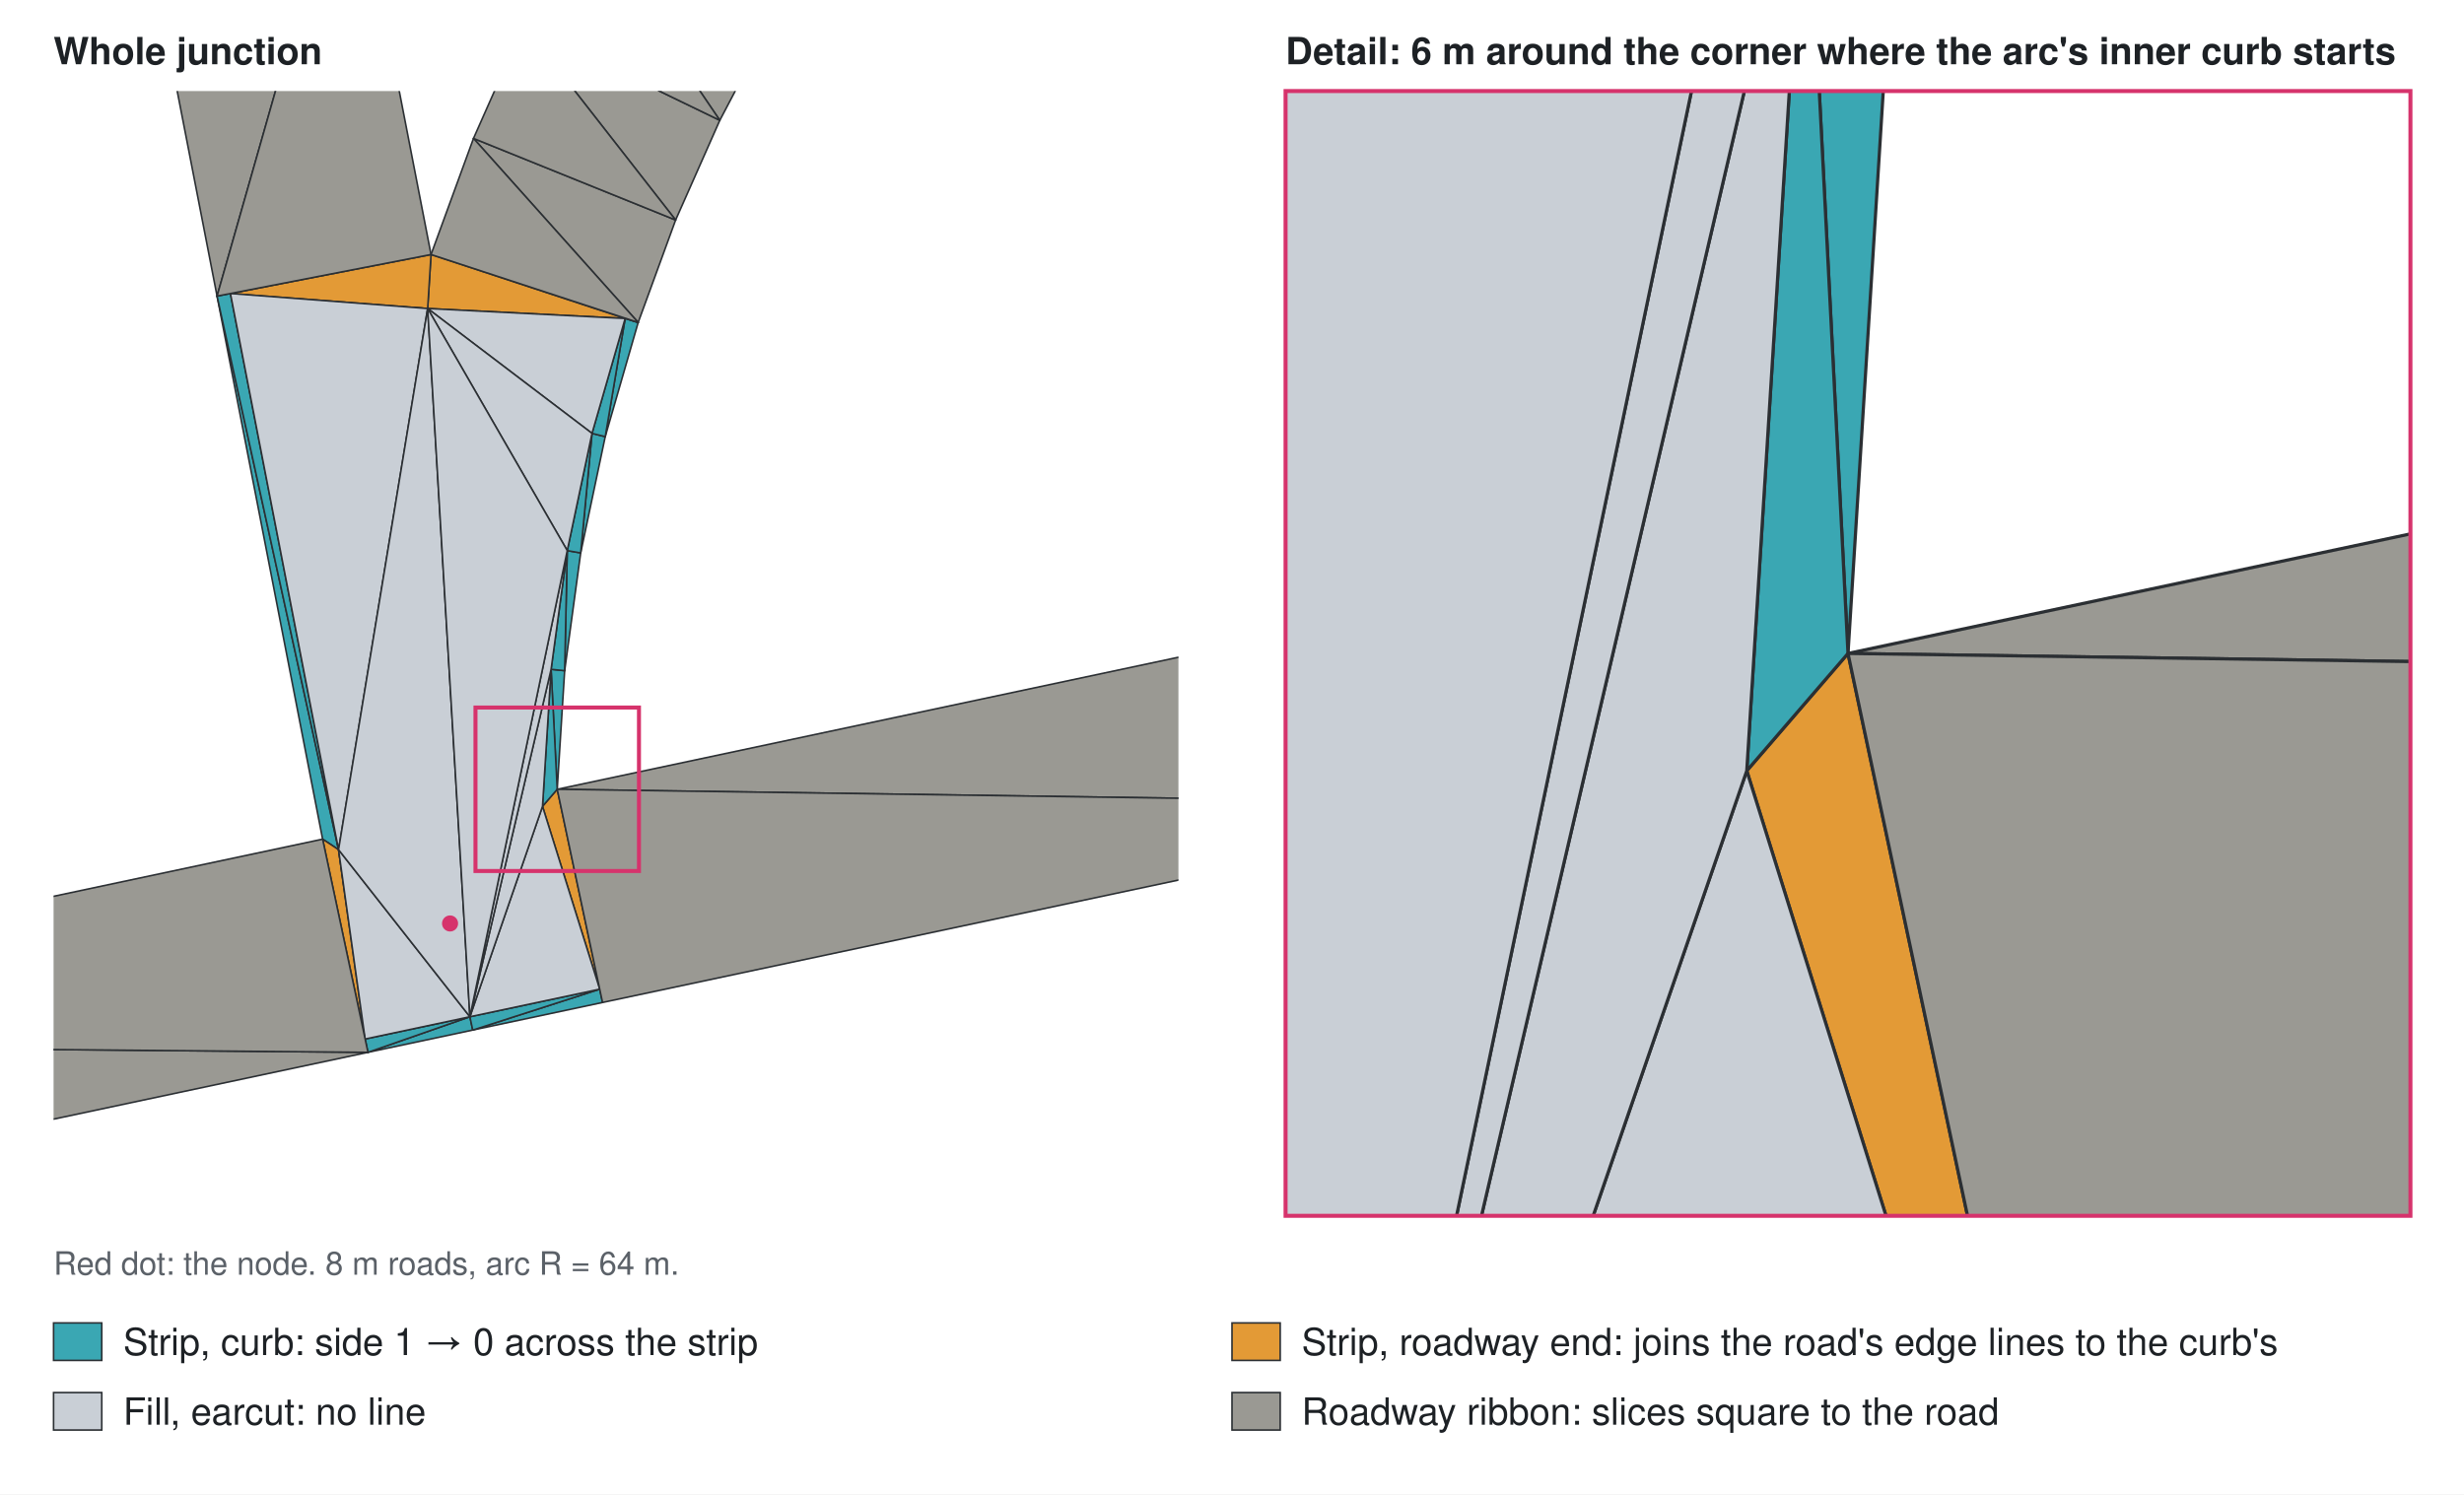
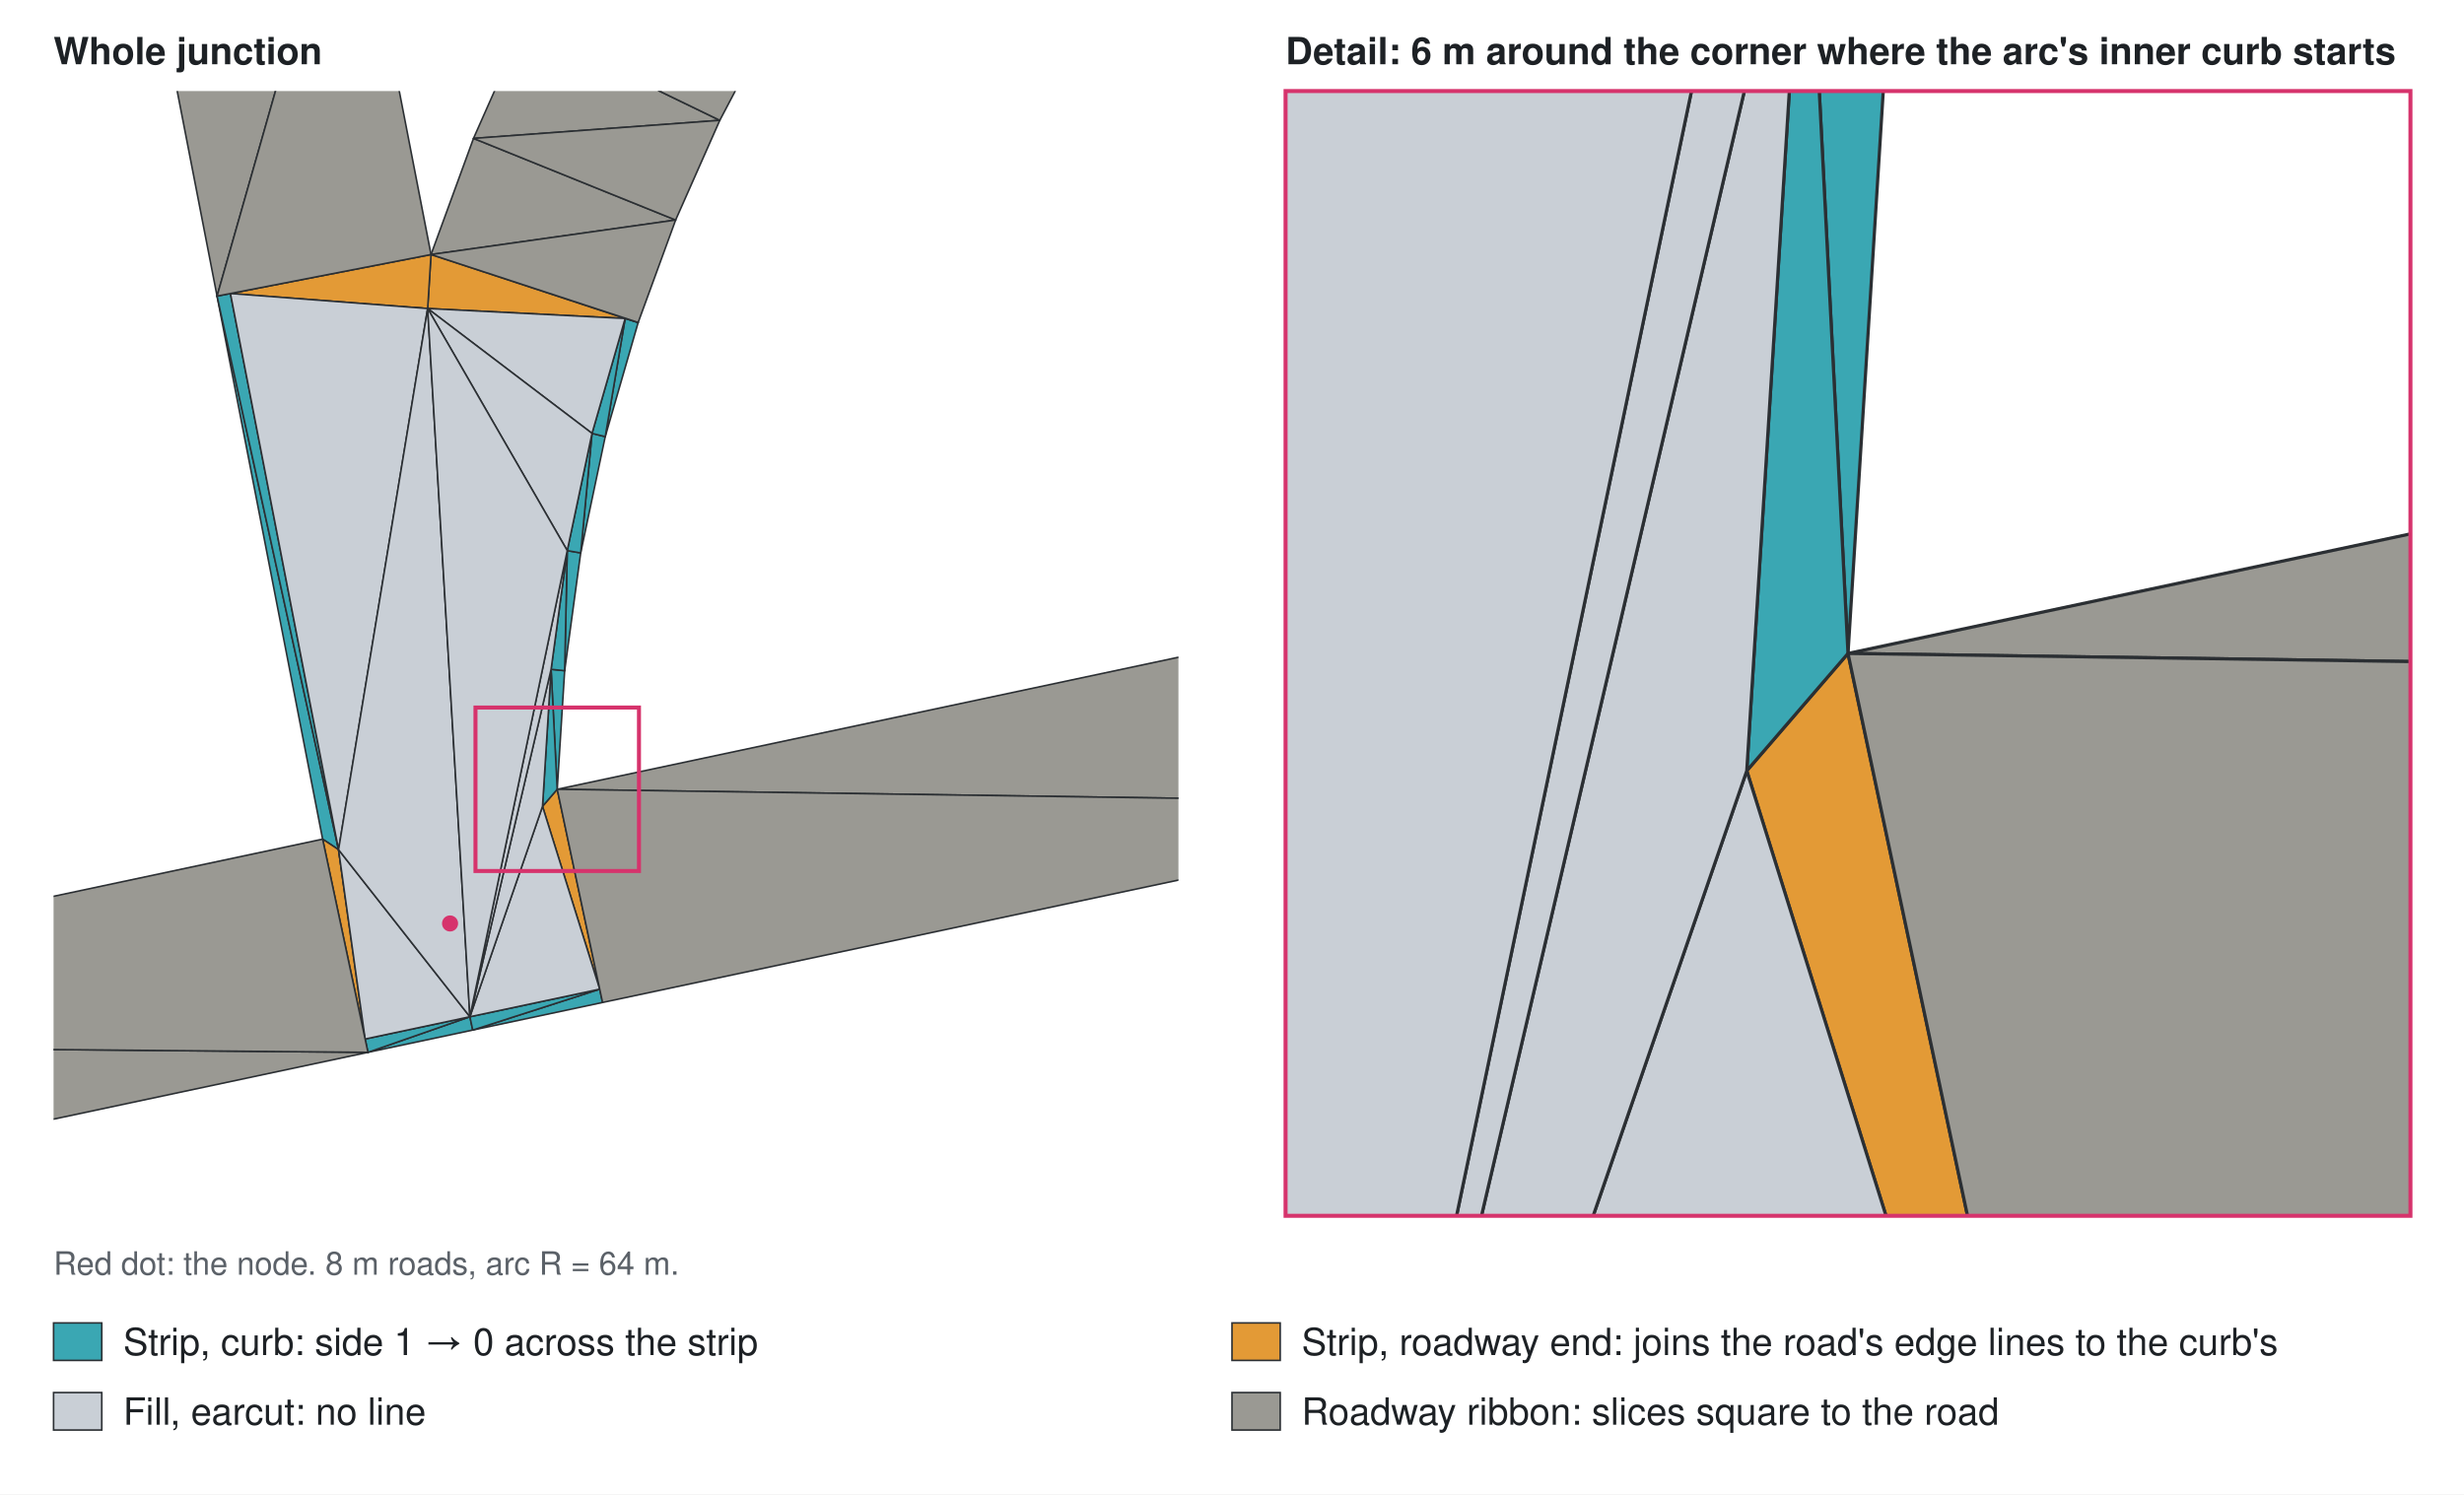
<svg xmlns="http://www.w3.org/2000/svg" width="920" height="558" font-family="Segoe UI, Helvetica, Arial, sans-serif" font-size="14" fill="#1d2125">
  <style>.tri { stroke: #2b2f33; stroke-width: 0.6px; stroke-linejoin: round; vector-effect: non-scaling-stroke; }
     .detail .tri { stroke-width: 1.2px; }</style>
  <rect width="100%" height="100%" fill="#ffffff" />
  <text x="20" y="24" font-weight="600">Whole junction</text>
  <text x="480" y="24" font-weight="600">Detail: 6 m around the corner where the arc's inner curb starts</text>
  <svg x="20" y="34" width="420" height="420" viewBox="-14.551 -30.552 41.282 41.282">
    <polygon points="5.596,2.900 3.933,-4.925 5.492,2.411" class="tri" fill="#e39a36" />
    <polygon points="3.933,-4.925 3.393,-4.299 5.492,2.411" class="tri" fill="#e39a36" />
    <polygon points="3.933,-4.925 4.206,-9.278 3.708,-9.328" class="tri" fill="#3aa7b3" />
    <polygon points="3.933,-4.925 3.708,-9.328 3.393,-4.299" class="tri" fill="#3aa7b3" />
    <polygon points="4.206,-9.278 4.794,-13.600 4.301,-13.685" class="tri" fill="#3aa7b3" />
    <polygon points="4.206,-9.278 4.301,-13.685 3.708,-9.328" class="tri" fill="#3aa7b3" />
    <polygon points="4.794,-13.600 5.695,-17.867 5.210,-17.988" class="tri" fill="#3aa7b3" />
    <polygon points="4.794,-13.600 5.210,-17.988 4.301,-13.685" class="tri" fill="#3aa7b3" />
    <polygon points="5.695,-17.867 6.904,-22.058 6.426,-22.205" class="tri" fill="#3aa7b3" />
    <polygon points="5.695,-17.867 6.426,-22.205 5.210,-17.988" class="tri" fill="#3aa7b3" />
    <polygon points="6.904,-22.058 -0.698,-24.552 6.426,-22.205" class="tri" fill="#e39a36" />
    <polygon points="-0.698,-24.552 -0.822,-22.570 6.426,-22.205" class="tri" fill="#e39a36" />
    <polygon points="-0.698,-24.552 -8.551,-23.026 -0.822,-22.570" class="tri" fill="#e39a36" />
    <polygon points="-8.551,-23.026 -8.060,-23.121 -0.822,-22.570" class="tri" fill="#e39a36" />
    <polygon points="-8.551,-23.026 -4.677,-3.095 -4.092,-2.708" class="tri" fill="#3aa7b3" />
    <polygon points="-8.551,-23.026 -4.092,-2.708 -8.060,-23.121" class="tri" fill="#3aa7b3" />
    <polygon points="-4.677,-3.095 -3.013,4.730 -4.092,-2.708" class="tri" fill="#e39a36" />
    <polygon points="-3.013,4.730 -3.117,4.241 -4.092,-2.708" class="tri" fill="#e39a36" />
    <polygon points="-3.013,4.730 0.832,3.913 0.728,3.424" class="tri" fill="#3aa7b3" />
    <polygon points="-3.013,4.730 0.728,3.424 -3.117,4.241" class="tri" fill="#3aa7b3" />
    <polygon points="0.832,3.913 5.596,2.900 5.492,2.411" class="tri" fill="#3aa7b3" />
    <polygon points="0.832,3.913 5.492,2.411 0.728,3.424" class="tri" fill="#3aa7b3" />
    <polygon points="0.728,3.424 5.492,2.411 3.393,-4.299" class="tri" fill="#c9cfd6" />
    <polygon points="5.210,-17.988 6.426,-22.205 -0.822,-22.570" class="tri" fill="#c9cfd6" />
    <polygon points="-0.822,-22.570 -8.060,-23.121 -4.092,-2.708" class="tri" fill="#c9cfd6" />
    <polygon points="-4.092,-2.708 -3.117,4.241 0.728,3.424" class="tri" fill="#c9cfd6" />
    <polygon points="0.728,3.424 3.393,-4.299 3.708,-9.328" class="tri" fill="#c9cfd6" />
    <polygon points="4.301,-13.685 5.210,-17.988 -0.822,-22.570" class="tri" fill="#c9cfd6" />
    <polygon points="-0.822,-22.570 -4.092,-2.708 0.728,3.424" class="tri" fill="#c9cfd6" />
    <polygon points="0.728,3.424 3.708,-9.328 4.301,-13.685" class="tri" fill="#c9cfd6" />
    <polygon points="4.301,-13.685 -0.822,-22.570 0.728,3.424" class="tri" fill="#c9cfd6" />
    <polygon points="3.933,-4.925 38.294,-12.229 39.958,-4.404" class="tri" fill="#9a9993" />
    <polygon points="3.933,-4.925 39.958,-4.404 5.596,2.900" class="tri" fill="#9a9993" />
    <polygon points="-8.551,-23.026 -11.559,-38.502 -3.706,-40.028" class="tri" fill="#9a9993" />
    <polygon points="-8.551,-23.026 -3.706,-40.028 -0.698,-24.552" class="tri" fill="#9a9993" />
    <polygon points="-3.013,4.730 -38.294,12.229 -39.958,4.404" class="tri" fill="#9a9993" />
    <polygon points="-3.013,4.730 -39.958,4.404 -4.677,-3.095" class="tri" fill="#9a9993" />
-     <polygon points="6.904,-22.058 8.278,-25.818 0.860,-28.814" class="tri" fill="#9a9993" />
-     <polygon points="6.904,-22.058 0.860,-28.814 -0.698,-24.552" class="tri" fill="#9a9993" />
-     <polygon points="8.278,-25.818 9.900,-29.478 2.699,-32.962" class="tri" fill="#9a9993" />
-     <polygon points="8.278,-25.818 2.699,-32.962 0.860,-28.814" class="tri" fill="#9a9993" />
-     <polygon points="9.900,-29.478 11.763,-33.021 4.809,-36.978" class="tri" fill="#9a9993" />
-     <polygon points="9.900,-29.478 4.809,-36.978 2.699,-32.962" class="tri" fill="#9a9993" />
-     <polygon points="11.763,-33.021 13.857,-36.433 7.184,-40.844" class="tri" fill="#9a9993" />
-     <polygon points="11.763,-33.021 7.184,-40.844 4.809,-36.978" class="tri" fill="#9a9993" />
-     <polygon points="13.857,-36.433 16.175,-39.697 9.810,-44.544" class="tri" fill="#9a9993" />
-     <polygon points="13.857,-36.433 9.810,-44.544 7.184,-40.844" class="tri" fill="#9a9993" />
+     <polygon points="-0.698,-24.552 0.860,-28.814 8.278,-25.818" class="tri" fill="#9a9993" />
+     <polygon points="-0.698,-24.552 8.278,-25.818 6.904,-22.058" class="tri" fill="#9a9993" />
+     <polygon points="0.860,-28.814 2.699,-32.962 9.900,-29.478" class="tri" fill="#9a9993" />
+     <polygon points="0.860,-28.814 9.900,-29.478 8.278,-25.818" class="tri" fill="#9a9993" />
+     <polygon points="2.699,-32.962 4.809,-36.978 11.763,-33.021" class="tri" fill="#9a9993" />
+     <polygon points="2.699,-32.962 11.763,-33.021 9.900,-29.478" class="tri" fill="#9a9993" />
+     <polygon points="4.809,-36.978 7.184,-40.844 13.857,-36.433" class="tri" fill="#9a9993" />
+     <polygon points="4.809,-36.978 13.857,-36.433 11.763,-33.021" class="tri" fill="#9a9993" />
+     <polygon points="7.184,-40.844 9.810,-44.544 16.175,-39.697" class="tri" fill="#9a9993" />
+     <polygon points="7.184,-40.844 16.175,-39.697 13.857,-36.433" class="tri" fill="#9a9993" />
    <rect x="0.933" y="-7.925" width="6" height="6" fill="none" stroke="#d6336c" stroke-width="1.5" vector-effect="non-scaling-stroke" />
    <circle r="0.295" fill="#d6336c" />
  </svg>
  <g class="detail">
    <svg x="480" y="34" width="420" height="420" viewBox="0.933 -7.925 6 6">
      <polygon points="5.596,2.900 3.933,-4.925 5.492,2.411" class="tri" fill="#e39a36" />
      <polygon points="3.933,-4.925 3.393,-4.299 5.492,2.411" class="tri" fill="#e39a36" />
      <polygon points="3.933,-4.925 4.206,-9.278 3.708,-9.328" class="tri" fill="#3aa7b3" />
      <polygon points="3.933,-4.925 3.708,-9.328 3.393,-4.299" class="tri" fill="#3aa7b3" />
      <polygon points="4.206,-9.278 4.794,-13.600 4.301,-13.685" class="tri" fill="#3aa7b3" />
      <polygon points="4.206,-9.278 4.301,-13.685 3.708,-9.328" class="tri" fill="#3aa7b3" />
      <polygon points="4.794,-13.600 5.695,-17.867 5.210,-17.988" class="tri" fill="#3aa7b3" />
      <polygon points="4.794,-13.600 5.210,-17.988 4.301,-13.685" class="tri" fill="#3aa7b3" />
      <polygon points="5.695,-17.867 6.904,-22.058 6.426,-22.205" class="tri" fill="#3aa7b3" />
      <polygon points="5.695,-17.867 6.426,-22.205 5.210,-17.988" class="tri" fill="#3aa7b3" />
      <polygon points="6.904,-22.058 -0.698,-24.552 6.426,-22.205" class="tri" fill="#e39a36" />
      <polygon points="-0.698,-24.552 -0.822,-22.570 6.426,-22.205" class="tri" fill="#e39a36" />
      <polygon points="-0.698,-24.552 -8.551,-23.026 -0.822,-22.570" class="tri" fill="#e39a36" />
      <polygon points="-8.551,-23.026 -8.060,-23.121 -0.822,-22.570" class="tri" fill="#e39a36" />
      <polygon points="-8.551,-23.026 -4.677,-3.095 -4.092,-2.708" class="tri" fill="#3aa7b3" />
      <polygon points="-8.551,-23.026 -4.092,-2.708 -8.060,-23.121" class="tri" fill="#3aa7b3" />
      <polygon points="-4.677,-3.095 -3.013,4.730 -4.092,-2.708" class="tri" fill="#e39a36" />
      <polygon points="-3.013,4.730 -3.117,4.241 -4.092,-2.708" class="tri" fill="#e39a36" />
      <polygon points="-3.013,4.730 0.832,3.913 0.728,3.424" class="tri" fill="#3aa7b3" />
      <polygon points="-3.013,4.730 0.728,3.424 -3.117,4.241" class="tri" fill="#3aa7b3" />
      <polygon points="0.832,3.913 5.596,2.900 5.492,2.411" class="tri" fill="#3aa7b3" />
      <polygon points="0.832,3.913 5.492,2.411 0.728,3.424" class="tri" fill="#3aa7b3" />
      <polygon points="0.728,3.424 5.492,2.411 3.393,-4.299" class="tri" fill="#c9cfd6" />
      <polygon points="5.210,-17.988 6.426,-22.205 -0.822,-22.570" class="tri" fill="#c9cfd6" />
      <polygon points="-0.822,-22.570 -8.060,-23.121 -4.092,-2.708" class="tri" fill="#c9cfd6" />
      <polygon points="-4.092,-2.708 -3.117,4.241 0.728,3.424" class="tri" fill="#c9cfd6" />
      <polygon points="0.728,3.424 3.393,-4.299 3.708,-9.328" class="tri" fill="#c9cfd6" />
      <polygon points="4.301,-13.685 5.210,-17.988 -0.822,-22.570" class="tri" fill="#c9cfd6" />
      <polygon points="-0.822,-22.570 -4.092,-2.708 0.728,3.424" class="tri" fill="#c9cfd6" />
      <polygon points="0.728,3.424 3.708,-9.328 4.301,-13.685" class="tri" fill="#c9cfd6" />
      <polygon points="4.301,-13.685 -0.822,-22.570 0.728,3.424" class="tri" fill="#c9cfd6" />
      <polygon points="3.933,-4.925 38.294,-12.229 39.958,-4.404" class="tri" fill="#9a9993" />
      <polygon points="3.933,-4.925 39.958,-4.404 5.596,2.900" class="tri" fill="#9a9993" />
      <polygon points="-8.551,-23.026 -11.559,-38.502 -3.706,-40.028" class="tri" fill="#9a9993" />
      <polygon points="-8.551,-23.026 -3.706,-40.028 -0.698,-24.552" class="tri" fill="#9a9993" />
      <polygon points="-3.013,4.730 -38.294,12.229 -39.958,4.404" class="tri" fill="#9a9993" />
      <polygon points="-3.013,4.730 -39.958,4.404 -4.677,-3.095" class="tri" fill="#9a9993" />
-       <polygon points="6.904,-22.058 8.278,-25.818 0.860,-28.814" class="tri" fill="#9a9993" />
-       <polygon points="6.904,-22.058 0.860,-28.814 -0.698,-24.552" class="tri" fill="#9a9993" />
-       <polygon points="8.278,-25.818 9.900,-29.478 2.699,-32.962" class="tri" fill="#9a9993" />
-       <polygon points="8.278,-25.818 2.699,-32.962 0.860,-28.814" class="tri" fill="#9a9993" />
-       <polygon points="9.900,-29.478 11.763,-33.021 4.809,-36.978" class="tri" fill="#9a9993" />
-       <polygon points="9.900,-29.478 4.809,-36.978 2.699,-32.962" class="tri" fill="#9a9993" />
-       <polygon points="11.763,-33.021 13.857,-36.433 7.184,-40.844" class="tri" fill="#9a9993" />
-       <polygon points="11.763,-33.021 7.184,-40.844 4.809,-36.978" class="tri" fill="#9a9993" />
-       <polygon points="13.857,-36.433 16.175,-39.697 9.810,-44.544" class="tri" fill="#9a9993" />
-       <polygon points="13.857,-36.433 9.810,-44.544 7.184,-40.844" class="tri" fill="#9a9993" />
+       <polygon points="-0.698,-24.552 0.860,-28.814 8.278,-25.818" class="tri" fill="#9a9993" />
+       <polygon points="-0.698,-24.552 8.278,-25.818 6.904,-22.058" class="tri" fill="#9a9993" />
+       <polygon points="0.860,-28.814 2.699,-32.962 9.900,-29.478" class="tri" fill="#9a9993" />
+       <polygon points="0.860,-28.814 9.900,-29.478 8.278,-25.818" class="tri" fill="#9a9993" />
+       <polygon points="2.699,-32.962 4.809,-36.978 11.763,-33.021" class="tri" fill="#9a9993" />
+       <polygon points="2.699,-32.962 11.763,-33.021 9.900,-29.478" class="tri" fill="#9a9993" />
+       <polygon points="4.809,-36.978 7.184,-40.844 13.857,-36.433" class="tri" fill="#9a9993" />
+       <polygon points="4.809,-36.978 13.857,-36.433 11.763,-33.021" class="tri" fill="#9a9993" />
+       <polygon points="7.184,-40.844 9.810,-44.544 16.175,-39.697" class="tri" fill="#9a9993" />
+       <polygon points="7.184,-40.844 16.175,-39.697 13.857,-36.433" class="tri" fill="#9a9993" />
    </svg>
  </g>
  <rect x="480" y="34" width="420" height="420" fill="none" stroke="#d6336c" stroke-width="1.5" />
  <text x="20" y="476" font-size="12" fill="#5b6168">Red dot: the node. 8 m roads, arc R = 64 m.</text>
  <rect x="20" y="494" width="18" height="14" fill="#3aa7b3" stroke="#2b2f33" stroke-width="0.6" />
  <text x="46" y="506">Strip, curb: side 1 → 0 across the strip</text>
  <rect x="460" y="494" width="18" height="14" fill="#e39a36" stroke="#2b2f33" stroke-width="0.6" />
  <text x="486" y="506">Strip, roadway end: joins the road's edge lines to the curb's</text>
  <rect x="20" y="520" width="18" height="14" fill="#c9cfd6" stroke="#2b2f33" stroke-width="0.6" />
  <text x="46" y="532">Fill, earcut: no line</text>
  <rect x="460" y="520" width="18" height="14" fill="#9a9993" stroke="#2b2f33" stroke-width="0.6" />
  <text x="486" y="532">Roadway ribbon: slices square to the road</text>
</svg>
